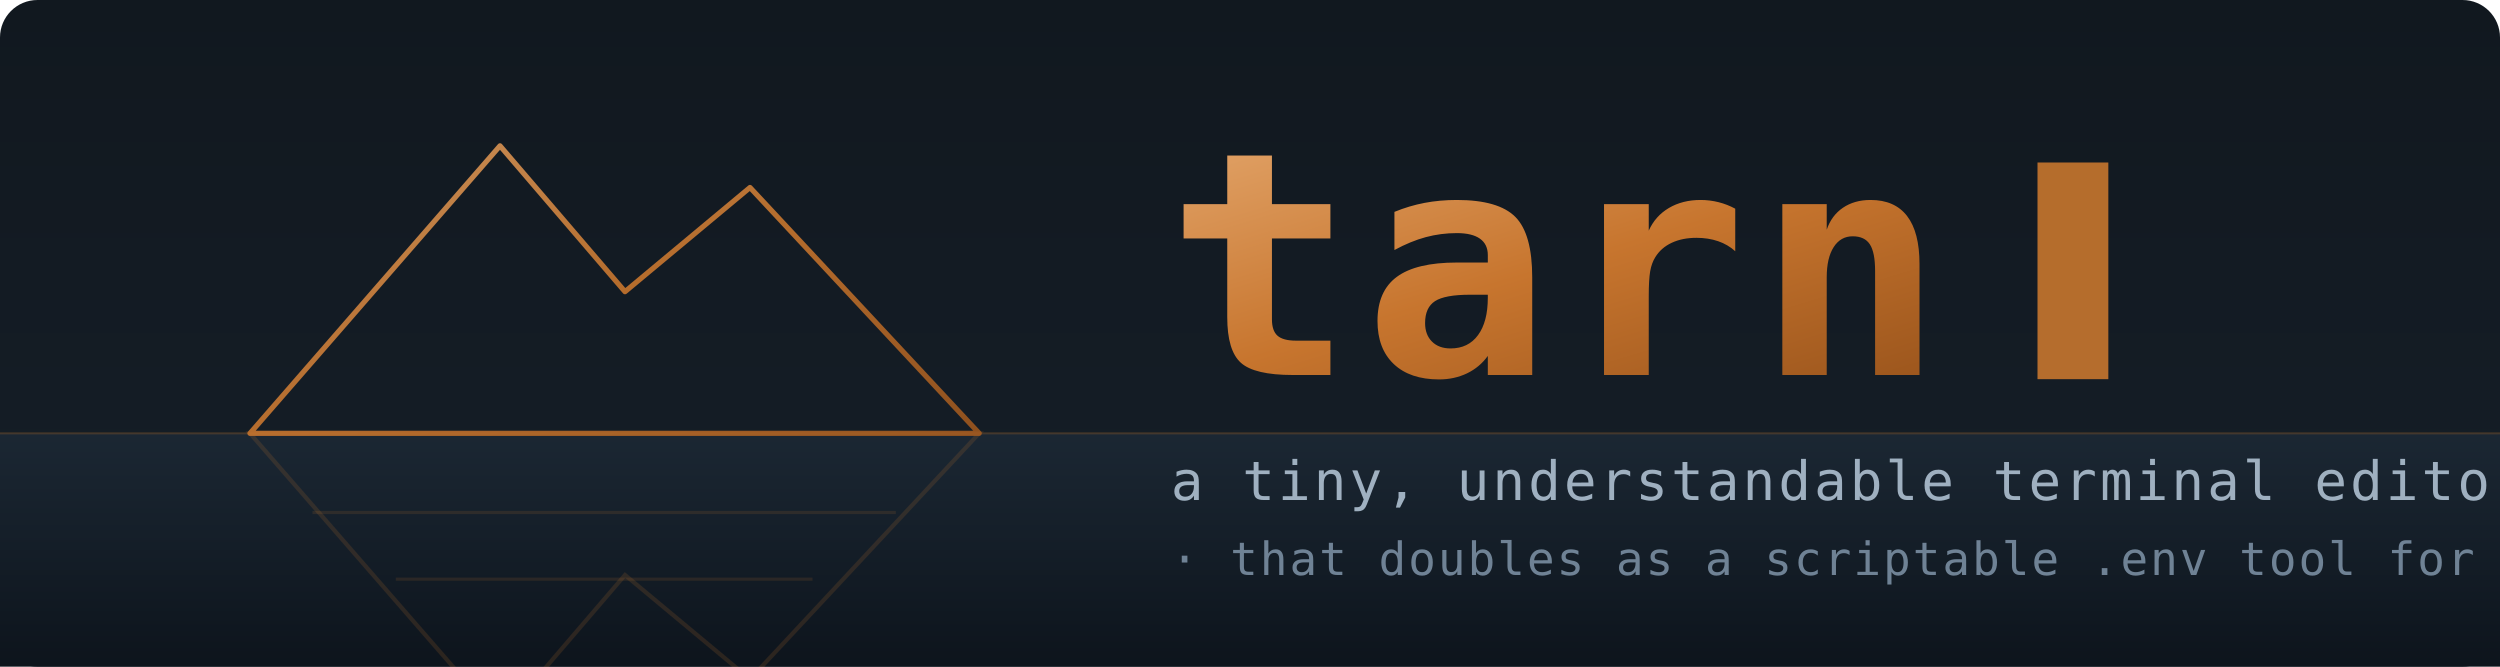
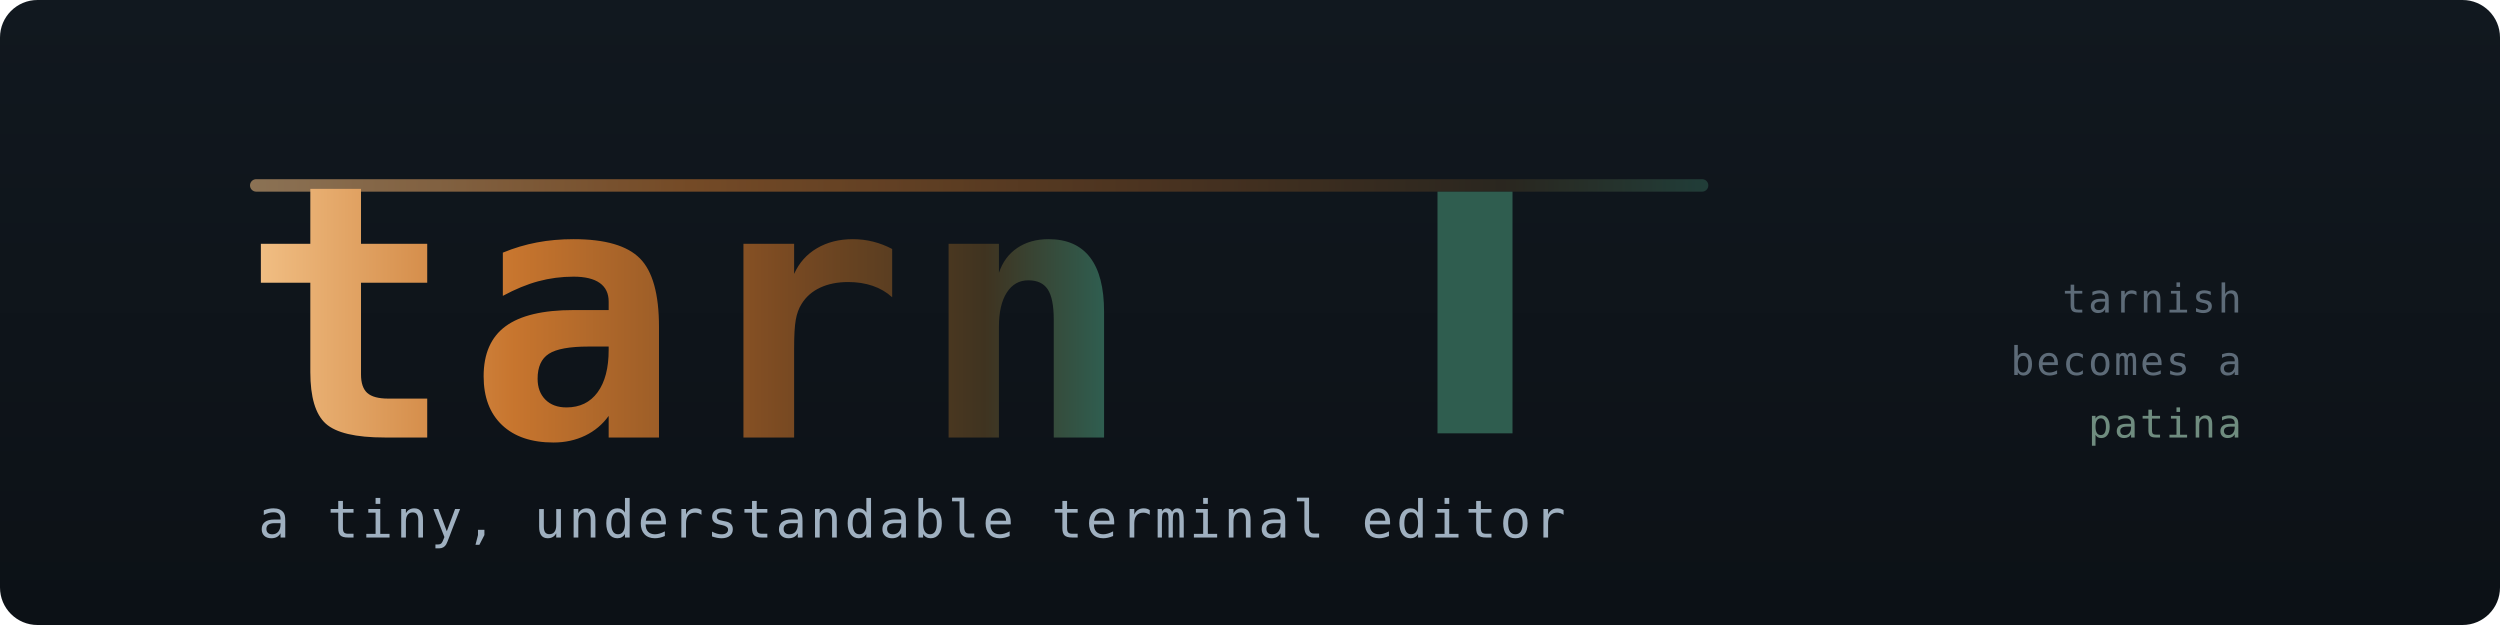
- <svg xmlns="http://www.w3.org/2000/svg" width="1200" height="320" viewBox="0 0 1200 320" role="img" aria-label="tarn — a tiny, understandable terminal editor">
+ <svg xmlns="http://www.w3.org/2000/svg" width="1200" height="300" viewBox="0 0 1200 300" role="img" aria-label="tarn — a tiny, understandable terminal editor">
  <defs>
-     <linearGradient id="copper" x1="0" y1="0" x2="1" y2="1">
-       <stop offset="0" stop-color="#e0a064" />
-       <stop offset="0.5" stop-color="#c7752e" />
-       <stop offset="1" stop-color="#9c561d" />
+     <linearGradient id="tarnish" x1="0" y1="0" x2="1" y2="0">
+       <stop offset="0.00" stop-color="#f0bd82" />
+       <stop offset="0.30" stop-color="#c7752e" />
+       <stop offset="0.62" stop-color="#7a4a22" />
+       <stop offset="0.86" stop-color="#3f3320" />
+       <stop offset="1.00" stop-color="#2f5d4f" />
    </linearGradient>
-     <linearGradient id="water" x1="0" y1="0" x2="0" y2="1">
-       <stop offset="0" stop-color="#1b2733" />
-       <stop offset="1" stop-color="#0d141c" />
-     </linearGradient>
-     <linearGradient id="sky" x1="0" y1="0" x2="0" y2="1">
+     <linearGradient id="ink" x1="0" y1="0" x2="0" y2="1">
      <stop offset="0" stop-color="#11181f" />
-       <stop offset="1" stop-color="#161f29" />
+       <stop offset="1" stop-color="#0c1116" />
    </linearGradient>
  </defs>
-   <rect width="1200" height="320" rx="18" fill="url(#sky)" />
-   <rect y="208" width="1200" height="112" fill="url(#water)" />
-   <line x1="0" y1="208" x2="1200" y2="208" stroke="#c7752e" stroke-opacity="0.25" stroke-width="1" />
-   <g opacity="0.9">
-     <polygon points="120,208 240,70 300,140 360,90 470,208" fill="none" stroke="url(#copper)" stroke-width="2.5" stroke-linejoin="round" />
-     <polygon points="120,208 240,346 300,276 360,326 470,208" fill="none" stroke="#c7752e" stroke-opacity="0.18" stroke-width="2" />
-   </g>
-   <g stroke="#c7752e" stroke-opacity="0.14" stroke-width="1.5">
-     <line x1="150" y1="246" x2="430" y2="246" />
-     <line x1="190" y1="278" x2="390" y2="278" />
-   </g>
-   <text x="560" y="180" font-family="'SF Mono','JetBrains Mono',Menlo,Consolas,monospace" font-size="150" font-weight="700" letter-spacing="4" fill="url(#copper)">tarn</text>
-   <rect x="978" y="78" width="34" height="104" fill="#c7752e" opacity="0.9" />
-   <text x="562" y="240" font-family="'SF Mono','JetBrains Mono',Menlo,Consolas,monospace" font-size="26" letter-spacing="1.5" fill="#9fb0c0">a tiny, understandable terminal editor</text>
-   <text x="562" y="276" font-family="'SF Mono','JetBrains Mono',Menlo,Consolas,monospace" font-size="22" letter-spacing="1" fill="#6f8295">· that doubles as a scriptable .env tool for AI harnesses ·</text>
+   <rect width="1200" height="300" rx="18" fill="url(#ink)" />
+   <rect x="120" y="86" width="700" height="6" rx="3" fill="url(#tarnish)" opacity="0.55" />
+   <text x="116" y="210" font-family="'SF Mono','JetBrains Mono',Menlo,Consolas,monospace" font-size="170" font-weight="700" letter-spacing="6" fill="url(#tarnish)">tarn</text>
+   <rect x="690" y="92" width="36" height="116" fill="#2f5d4f" />
+   <text x="124" y="258" font-family="'SF Mono','JetBrains Mono',Menlo,Consolas,monospace" font-size="25" letter-spacing="1.5" fill="#9fb0c0">a tiny, understandable terminal editor</text>
+   <text x="1076" y="150" text-anchor="end" font-family="'SF Mono','JetBrains Mono',Menlo,Consolas,monospace" font-size="19" letter-spacing="1" fill="#5d6b78">tarnish</text>
+   <text x="1076" y="180" text-anchor="end" font-family="'SF Mono','JetBrains Mono',Menlo,Consolas,monospace" font-size="19" letter-spacing="1" fill="#5d6b78">becomes a</text>
+   <text x="1076" y="210" text-anchor="end" font-family="'SF Mono','JetBrains Mono',Menlo,Consolas,monospace" font-size="19" letter-spacing="1" fill="#6f8c7f">patina</text>
</svg>
